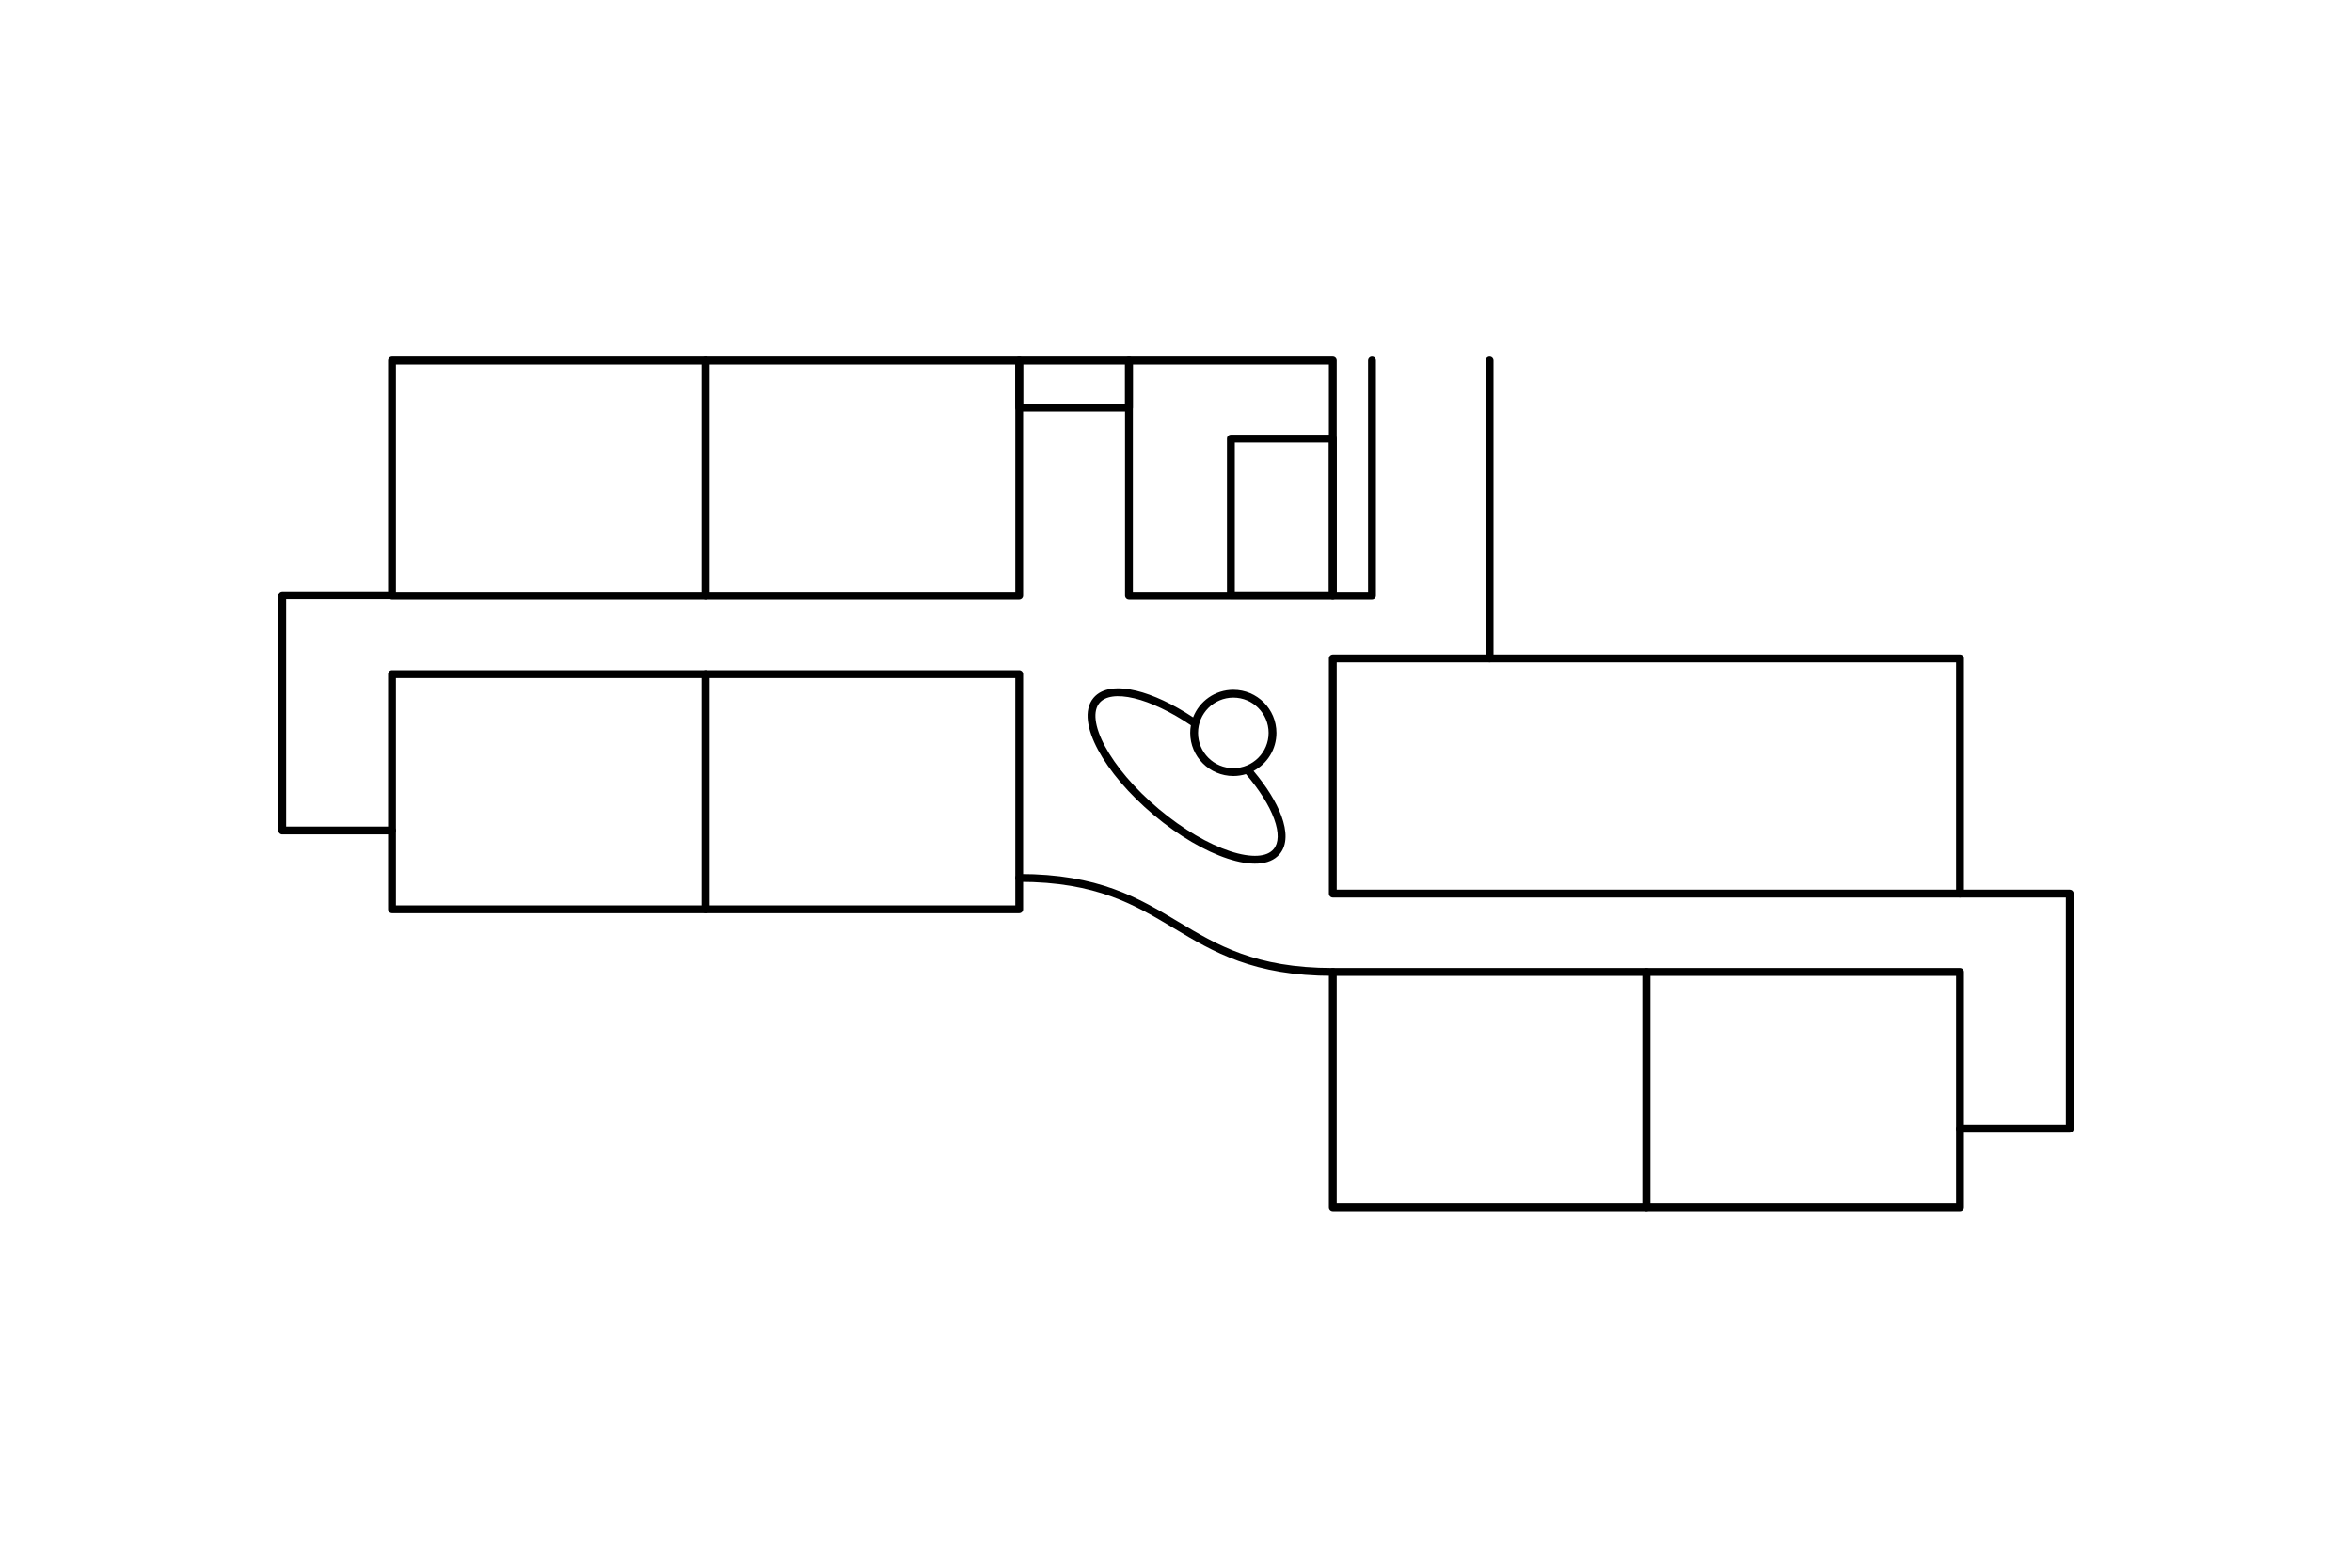
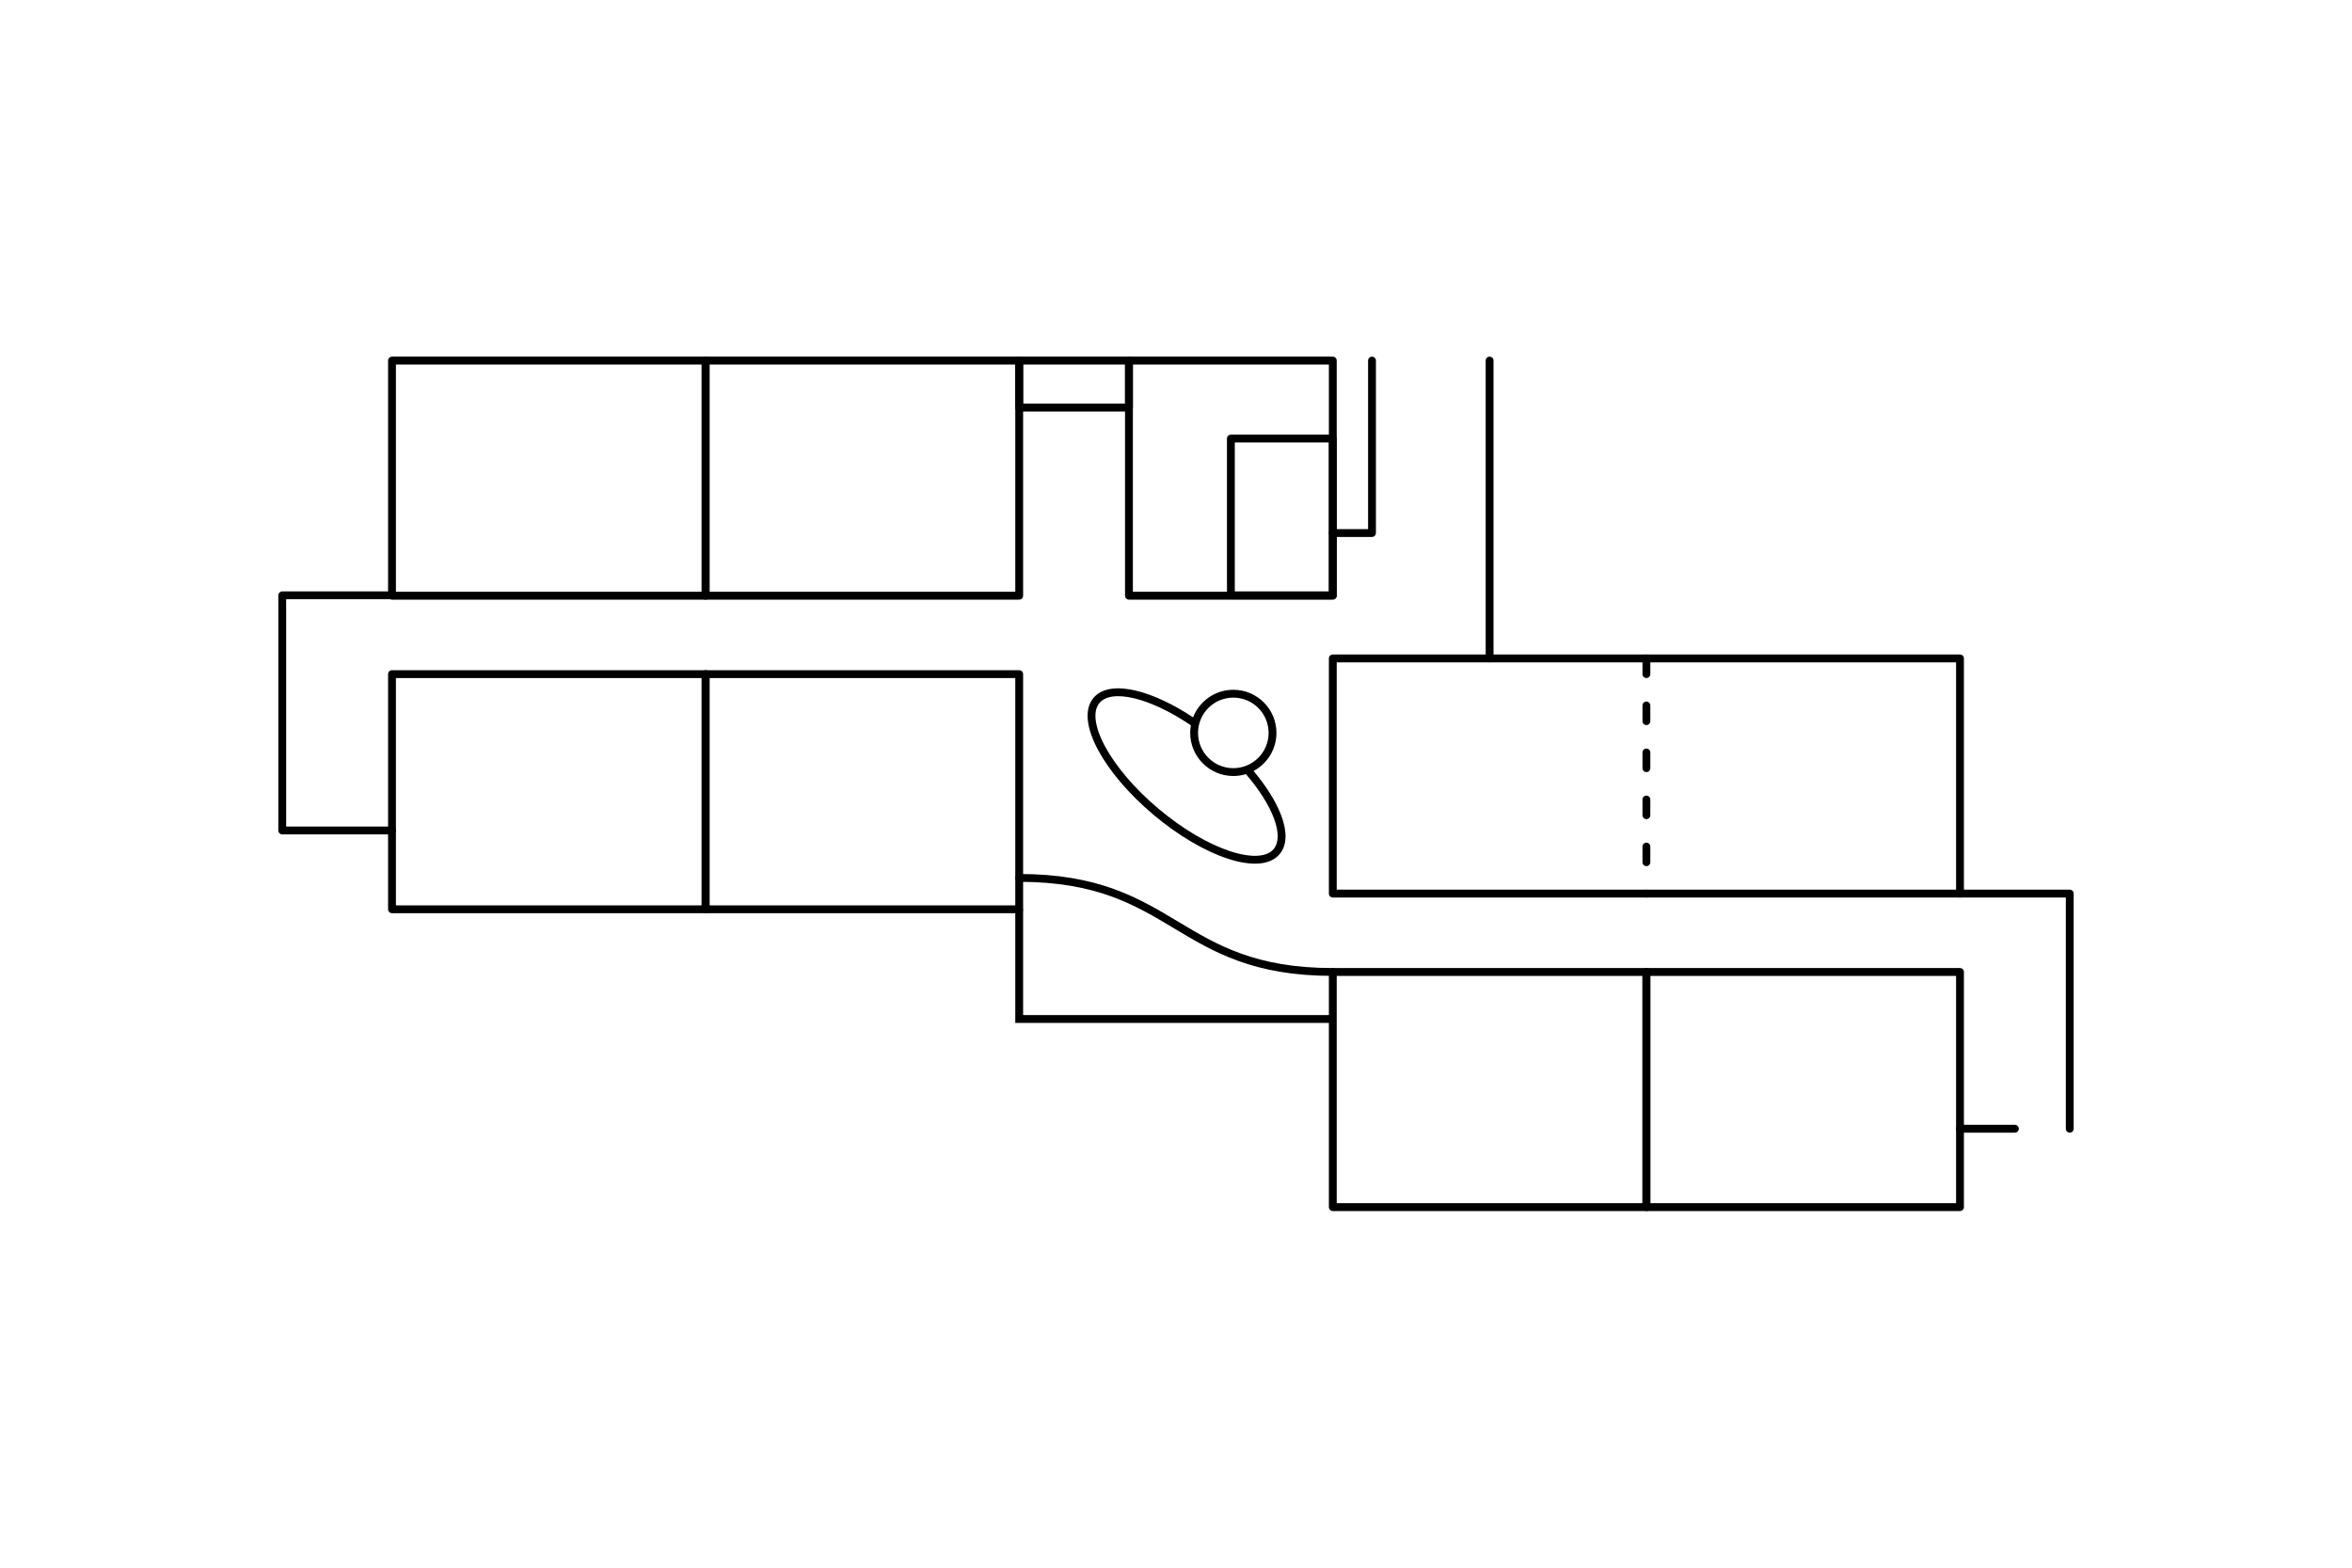
<svg xmlns="http://www.w3.org/2000/svg" width="1500" height="1000" viewBox="0 0 1500 1000" fill="none">
  <rect x="1050" y="620" width="200" height="150" stroke="black" stroke-width="5" stroke-linecap="round" stroke-linejoin="round" />
  <rect x="450" y="430" width="200" height="150" stroke="black" stroke-width="5" stroke-linecap="round" stroke-linejoin="round" />
  <rect x="450" y="230" width="200" height="150" stroke="black" stroke-width="5" stroke-linecap="round" stroke-linejoin="round" />
  <rect x="785" y="279.757" width="65" height="100" stroke="black" stroke-width="5" stroke-linecap="round" stroke-linejoin="round" />
  <rect x="650" y="230" width="70" height="30" stroke="black" stroke-width="5" stroke-linecap="round" stroke-linejoin="round" />
-   <path d="M875 230V380H850" stroke="black" stroke-width="5" stroke-linecap="round" stroke-linejoin="round" />
+   <path d="M875 230V340H850" stroke="black" stroke-width="5" stroke-linecap="round" stroke-linejoin="round" />
  <path d="M250 379.757H180V529.757H250" stroke="black" stroke-width="5" stroke-linecap="round" stroke-linejoin="round" />
-   <path d="M1250 570H1320V720H1250" stroke="black" stroke-width="5" stroke-linecap="round" stroke-linejoin="round" />
+   <path d="M1250 570H1320V720M1250 720H1285" stroke="black" stroke-width="5" stroke-linecap="round" stroke-linejoin="round" />
  <rect x="720" y="230" width="130" height="150" stroke="black" stroke-width="5" stroke-linecap="round" stroke-linejoin="round" />
  <rect x="850" y="620" width="200" height="150" stroke="black" stroke-width="5" stroke-linecap="round" stroke-linejoin="round" />
  <rect x="250" y="430" width="200" height="150" stroke="black" stroke-width="5" stroke-linecap="round" stroke-linejoin="round" />
  <rect x="850" y="420" width="400" height="150" stroke="black" stroke-width="5" stroke-linecap="round" stroke-linejoin="round" />
  <rect x="250" y="230" width="200" height="150" stroke="black" stroke-width="5" stroke-linecap="round" stroke-linejoin="round" />
  <path fill-rule="evenodd" clip-rule="evenodd" d="M739.06 516.066C723.376 502.906 711.402 488.519 704.679 475.98C701.314 469.704 699.328 464.008 698.776 459.238C698.225 454.474 699.121 450.875 701.199 448.398C704.783 444.127 712.372 442.782 723.446 445.454C733.865 447.969 746.491 453.867 759.484 462.65C759.204 464.224 759.058 465.844 759.058 467.499C759.058 482.687 771.37 494.999 786.558 494.999C789.361 494.999 792.067 494.579 794.615 493.8C803.296 503.928 809.462 513.844 812.569 522.308C815.846 531.237 815.475 537.788 812.275 541.602C810.197 544.079 806.807 545.586 802.021 545.87C797.227 546.155 791.273 545.188 784.508 542.964C770.992 538.521 754.744 529.227 739.06 516.066ZM799.464 491.788C807.857 501.791 814.022 511.756 817.262 520.585C820.713 529.985 821.097 538.868 816.105 544.816C812.859 548.685 807.96 550.526 802.318 550.862C796.683 551.196 790.068 550.055 782.946 547.714C768.689 543.027 751.893 533.361 735.846 519.896C719.8 506.432 707.364 491.57 700.273 478.343C696.73 471.736 694.458 465.42 693.809 459.812C693.16 454.197 694.122 449.053 697.369 445.184C702.931 438.554 713.231 437.845 724.619 440.594C735.394 443.194 748.045 449.072 760.901 457.582C764.879 447.295 774.867 439.999 786.558 439.999C801.746 439.999 814.058 452.311 814.058 467.499C814.058 478.022 808.147 487.165 799.464 491.788ZM764.058 467.499C764.058 455.073 774.132 444.999 786.558 444.999C798.984 444.999 809.058 455.073 809.058 467.499C809.058 479.925 798.984 489.999 786.558 489.999C774.132 489.999 764.058 479.925 764.058 467.499Z" fill="black" />
  <path d="M850 620C750 620 750 560 650 560" stroke="black" stroke-width="5" stroke-linecap="round" />
  <path d="M950 230L950 420" stroke="black" stroke-width="5" stroke-linecap="round" />
+   <path d="M1050 420L1050 570" stroke="black" stroke-width="5" stroke-linecap="round" stroke-dasharray="10 20" />
+   <path d="M650 580V650H850" stroke="black" stroke-width="5" />
</svg>
